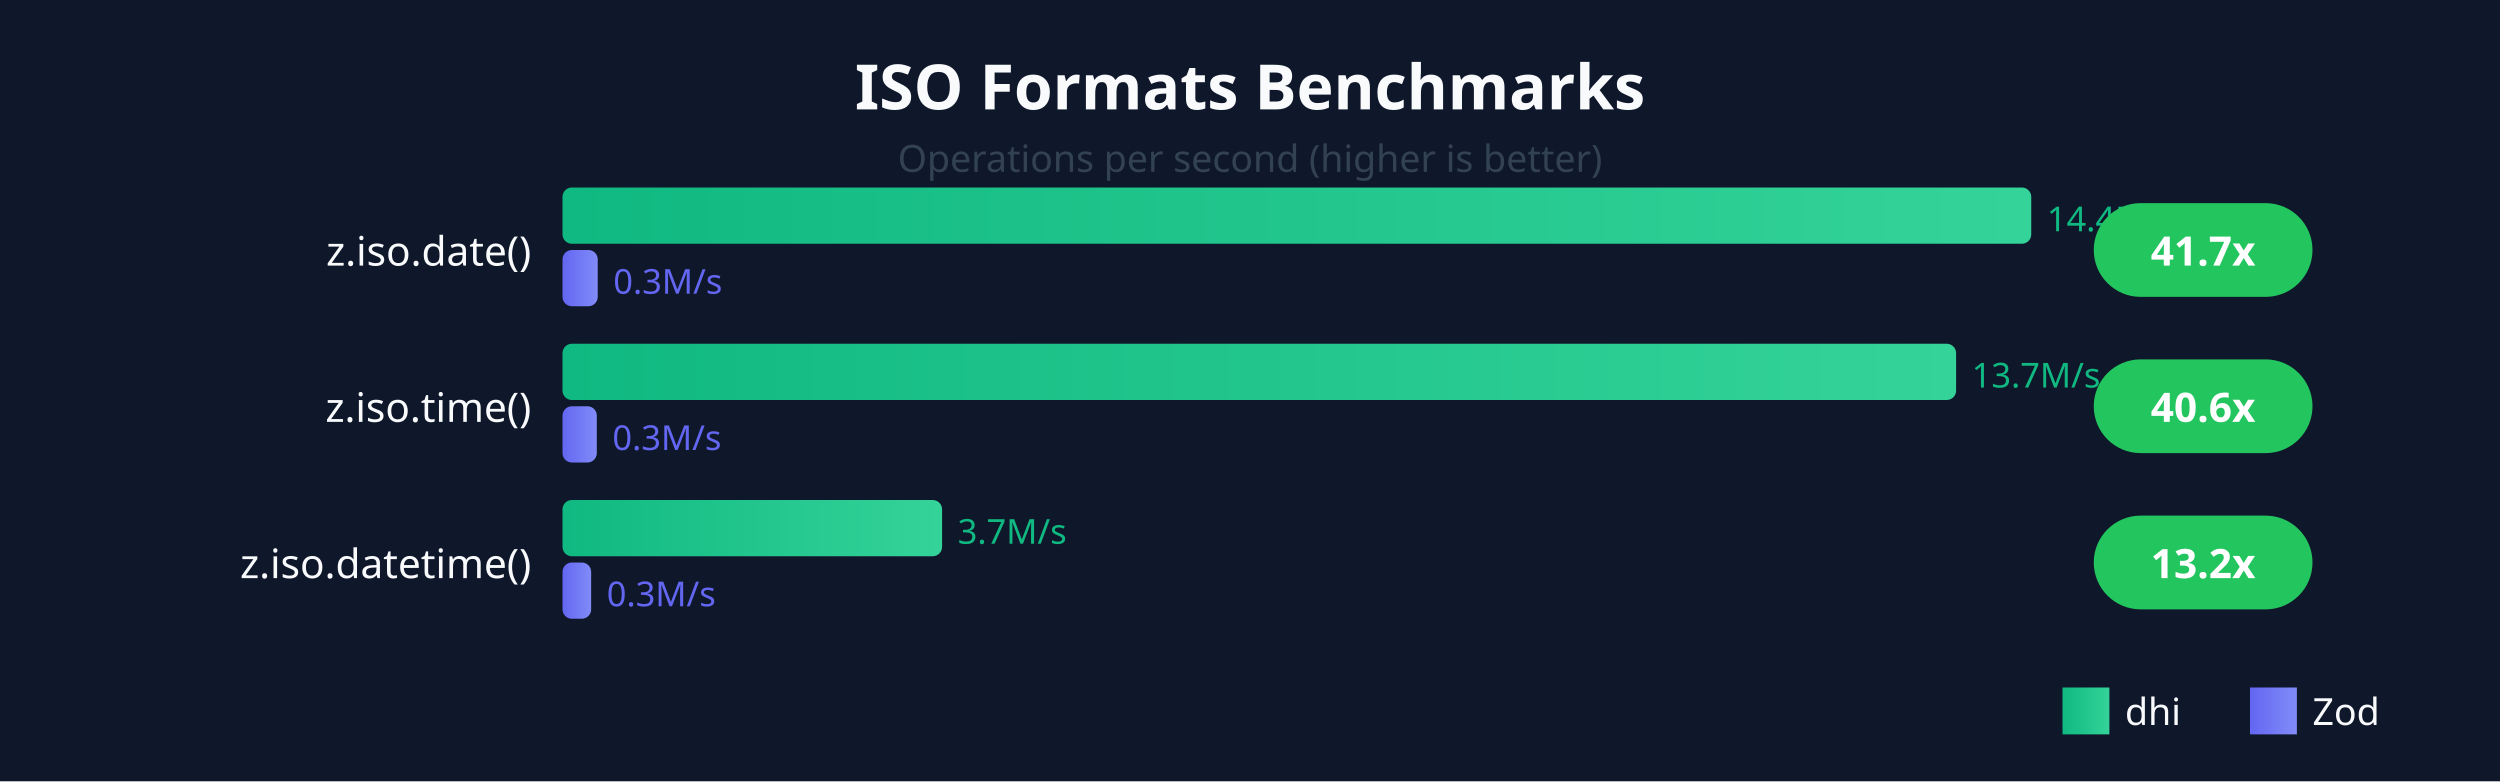
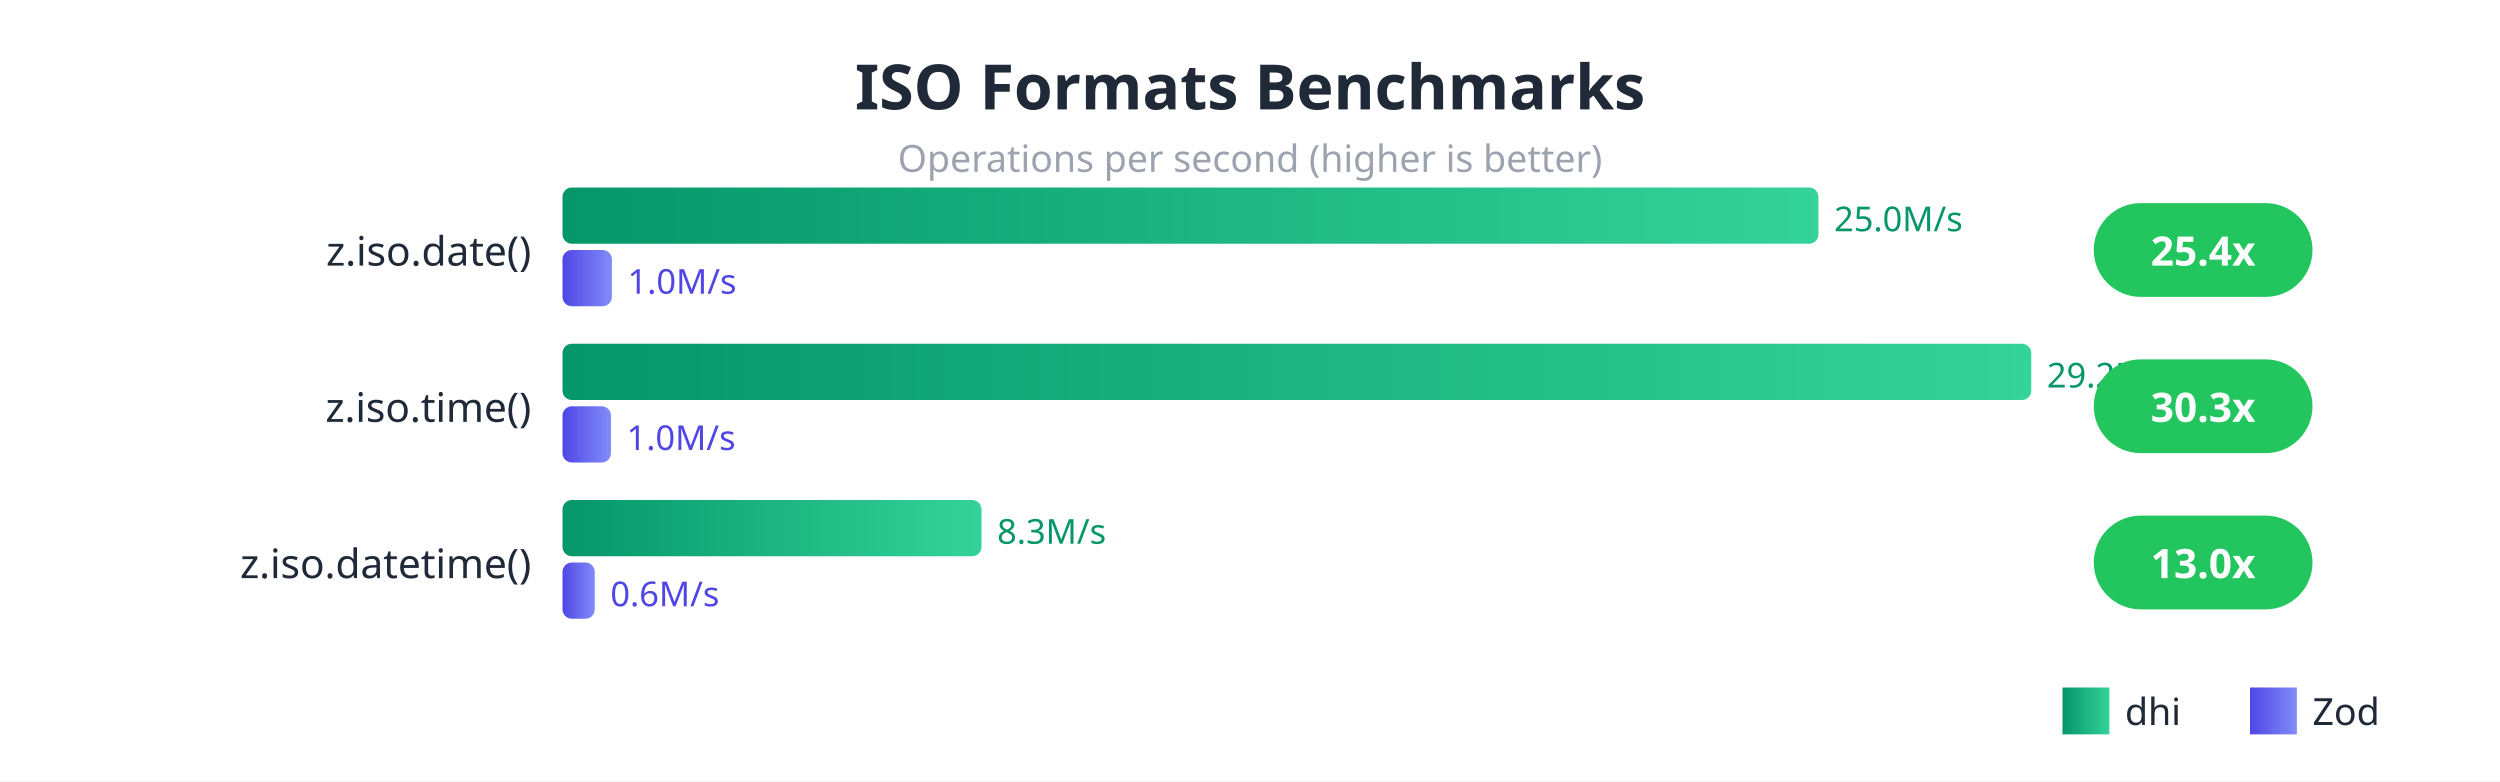
<svg xmlns="http://www.w3.org/2000/svg" viewBox="0 0 800 250" style="font-family: system-ui, sans-serif;">
  <defs>
    <linearGradient id="dhiGrad" x1="0%" y1="0%" x2="100%" y2="0%">
-       <stop offset="0%" style="stop-color:#10b981;stop-opacity:1" />
+       <stop offset="0%" style="stop-color:#059669;stop-opacity:1" />
      <stop offset="100%" style="stop-color:#34d399;stop-opacity:1" />
    </linearGradient>
    <linearGradient id="zodGrad" x1="0%" y1="0%" x2="100%" y2="0%">
-       <stop offset="0%" style="stop-color:#6366f1;stop-opacity:1" />
+       <stop offset="0%" style="stop-color:#4f46e5;stop-opacity:1" />
      <stop offset="100%" style="stop-color:#818cf8;stop-opacity:1" />
    </linearGradient>
  </defs>
-   <rect width="800" height="250" fill="#0f172a" />
-   <text x="400" y="35" fill="#f8fafc" font-size="20" font-weight="bold" text-anchor="middle">ISO Formats Benchmarks</text>
-   <text x="400" y="55" fill="#334155" font-size="12" text-anchor="middle">Operations per second (higher is better)</text>
-   <text x="170" y="85" fill="#f8fafc" font-size="13" text-anchor="end">z.iso.date()</text>
-   <rect x="180" y="60" width="470" height="18" fill="url(#dhiGrad)" rx="3" />
-   <text x="655" y="74" fill="#10b981" font-size="11">14.4M/s</text>
-   <rect x="180" y="80" width="11.27" height="18" fill="url(#zodGrad)" rx="3" />
-   <text x="196.27" y="94" fill="#6366f1" font-size="11">0.3M/s</text>
+   <rect width="800" height="250" fill="#ffffff" />
+   <text x="400" y="35" fill="#1f2937" font-size="20" font-weight="bold" text-anchor="middle">ISO Formats Benchmarks</text>
+   <text x="400" y="55" fill="#9ca3af" font-size="12" text-anchor="middle">Operations per second (higher is better)</text>
+   <text x="170" y="85" fill="#1f2937" font-size="13" text-anchor="end">z.iso.date()</text>
+   <rect x="180" y="60" width="401.905" height="18" fill="url(#dhiGrad)" rx="3" />
+   <text x="586.905" y="74" fill="#059669" font-size="11">25.0M/s</text>
+   <rect x="180" y="80" width="15.81" height="18" fill="url(#zodGrad)" rx="3" />
+   <text x="200.81" y="94" fill="#4f46e5" font-size="11">1.0M/s</text>
  <rect x="670" y="65" width="70" height="30" fill="#22c55e" rx="15" />
-   <text x="705" y="85" fill="white" font-size="13" font-weight="bold" text-anchor="middle">41.7x</text>
-   <text x="170" y="135" fill="#f8fafc" font-size="13" text-anchor="end">z.iso.time()</text>
-   <rect x="180" y="110" width="445.954" height="18" fill="url(#dhiGrad)" rx="3" />
-   <text x="630.954" y="124" fill="#10b981" font-size="11">13.7M/s</text>
-   <rect x="180" y="130" width="10.977" height="18" fill="url(#zodGrad)" rx="3" />
-   <text x="195.977" y="144" fill="#6366f1" font-size="11">0.3M/s</text>
+   <text x="705" y="85" fill="white" font-size="13" font-weight="bold" text-anchor="middle">25.4x</text>
+   <text x="170" y="135" fill="#1f2937" font-size="13" text-anchor="end">z.iso.time()</text>
+   <rect x="180" y="110" width="470" height="18" fill="url(#dhiGrad)" rx="3" />
+   <text x="655" y="124" fill="#059669" font-size="11">29.2M/s</text>
+   <rect x="180" y="130" width="15.511" height="18" fill="url(#zodGrad)" rx="3" />
+   <text x="200.511" y="144" fill="#4f46e5" font-size="11">1.0M/s</text>
  <rect x="670" y="115" width="70" height="30" fill="#22c55e" rx="15" />
-   <text x="705" y="135" fill="white" font-size="13" font-weight="bold" text-anchor="middle">40.6x</text>
-   <text x="170" y="185" fill="#f8fafc" font-size="13" text-anchor="end">z.iso.datetime()</text>
-   <rect x="180" y="160" width="121.465" height="18" fill="url(#dhiGrad)" rx="3" />
-   <text x="306.465" y="174" fill="#10b981" font-size="11">3.7M/s</text>
-   <rect x="180" y="180" width="9.17" height="18" fill="url(#zodGrad)" rx="3" />
-   <text x="194.17" y="194" fill="#6366f1" font-size="11">0.3M/s</text>
+   <text x="705" y="135" fill="white" font-size="13" font-weight="bold" text-anchor="middle">30.3x</text>
+   <text x="170" y="185" fill="#1f2937" font-size="13" text-anchor="end">z.iso.datetime()</text>
+   <rect x="180" y="160" width="134.08" height="18" fill="url(#dhiGrad)" rx="3" />
+   <text x="319.08" y="174" fill="#059669" font-size="11">8.3M/s</text>
+   <rect x="180" y="180" width="10.326" height="18" fill="url(#zodGrad)" rx="3" />
+   <text x="195.326" y="194" fill="#4f46e5" font-size="11">0.6M/s</text>
  <rect x="670" y="165" width="70" height="30" fill="#22c55e" rx="15" />
-   <text x="705" y="185" fill="white" font-size="13" font-weight="bold" text-anchor="middle">13.2x</text>
+   <text x="705" y="185" fill="white" font-size="13" font-weight="bold" text-anchor="middle">13.0x</text>
  <rect x="660" y="220" width="15" height="15" fill="url(#dhiGrad)" />
-   <text x="680" y="232" fill="#f8fafc" font-size="12">dhi</text>
+   <text x="680" y="232" fill="#1f2937" font-size="12">dhi</text>
  <rect x="720" y="220" width="15" height="15" fill="url(#zodGrad)" />
-   <text x="740" y="232" fill="#f8fafc" font-size="12">Zod</text>
+   <text x="740" y="232" fill="#1f2937" font-size="12">Zod</text>
</svg>
